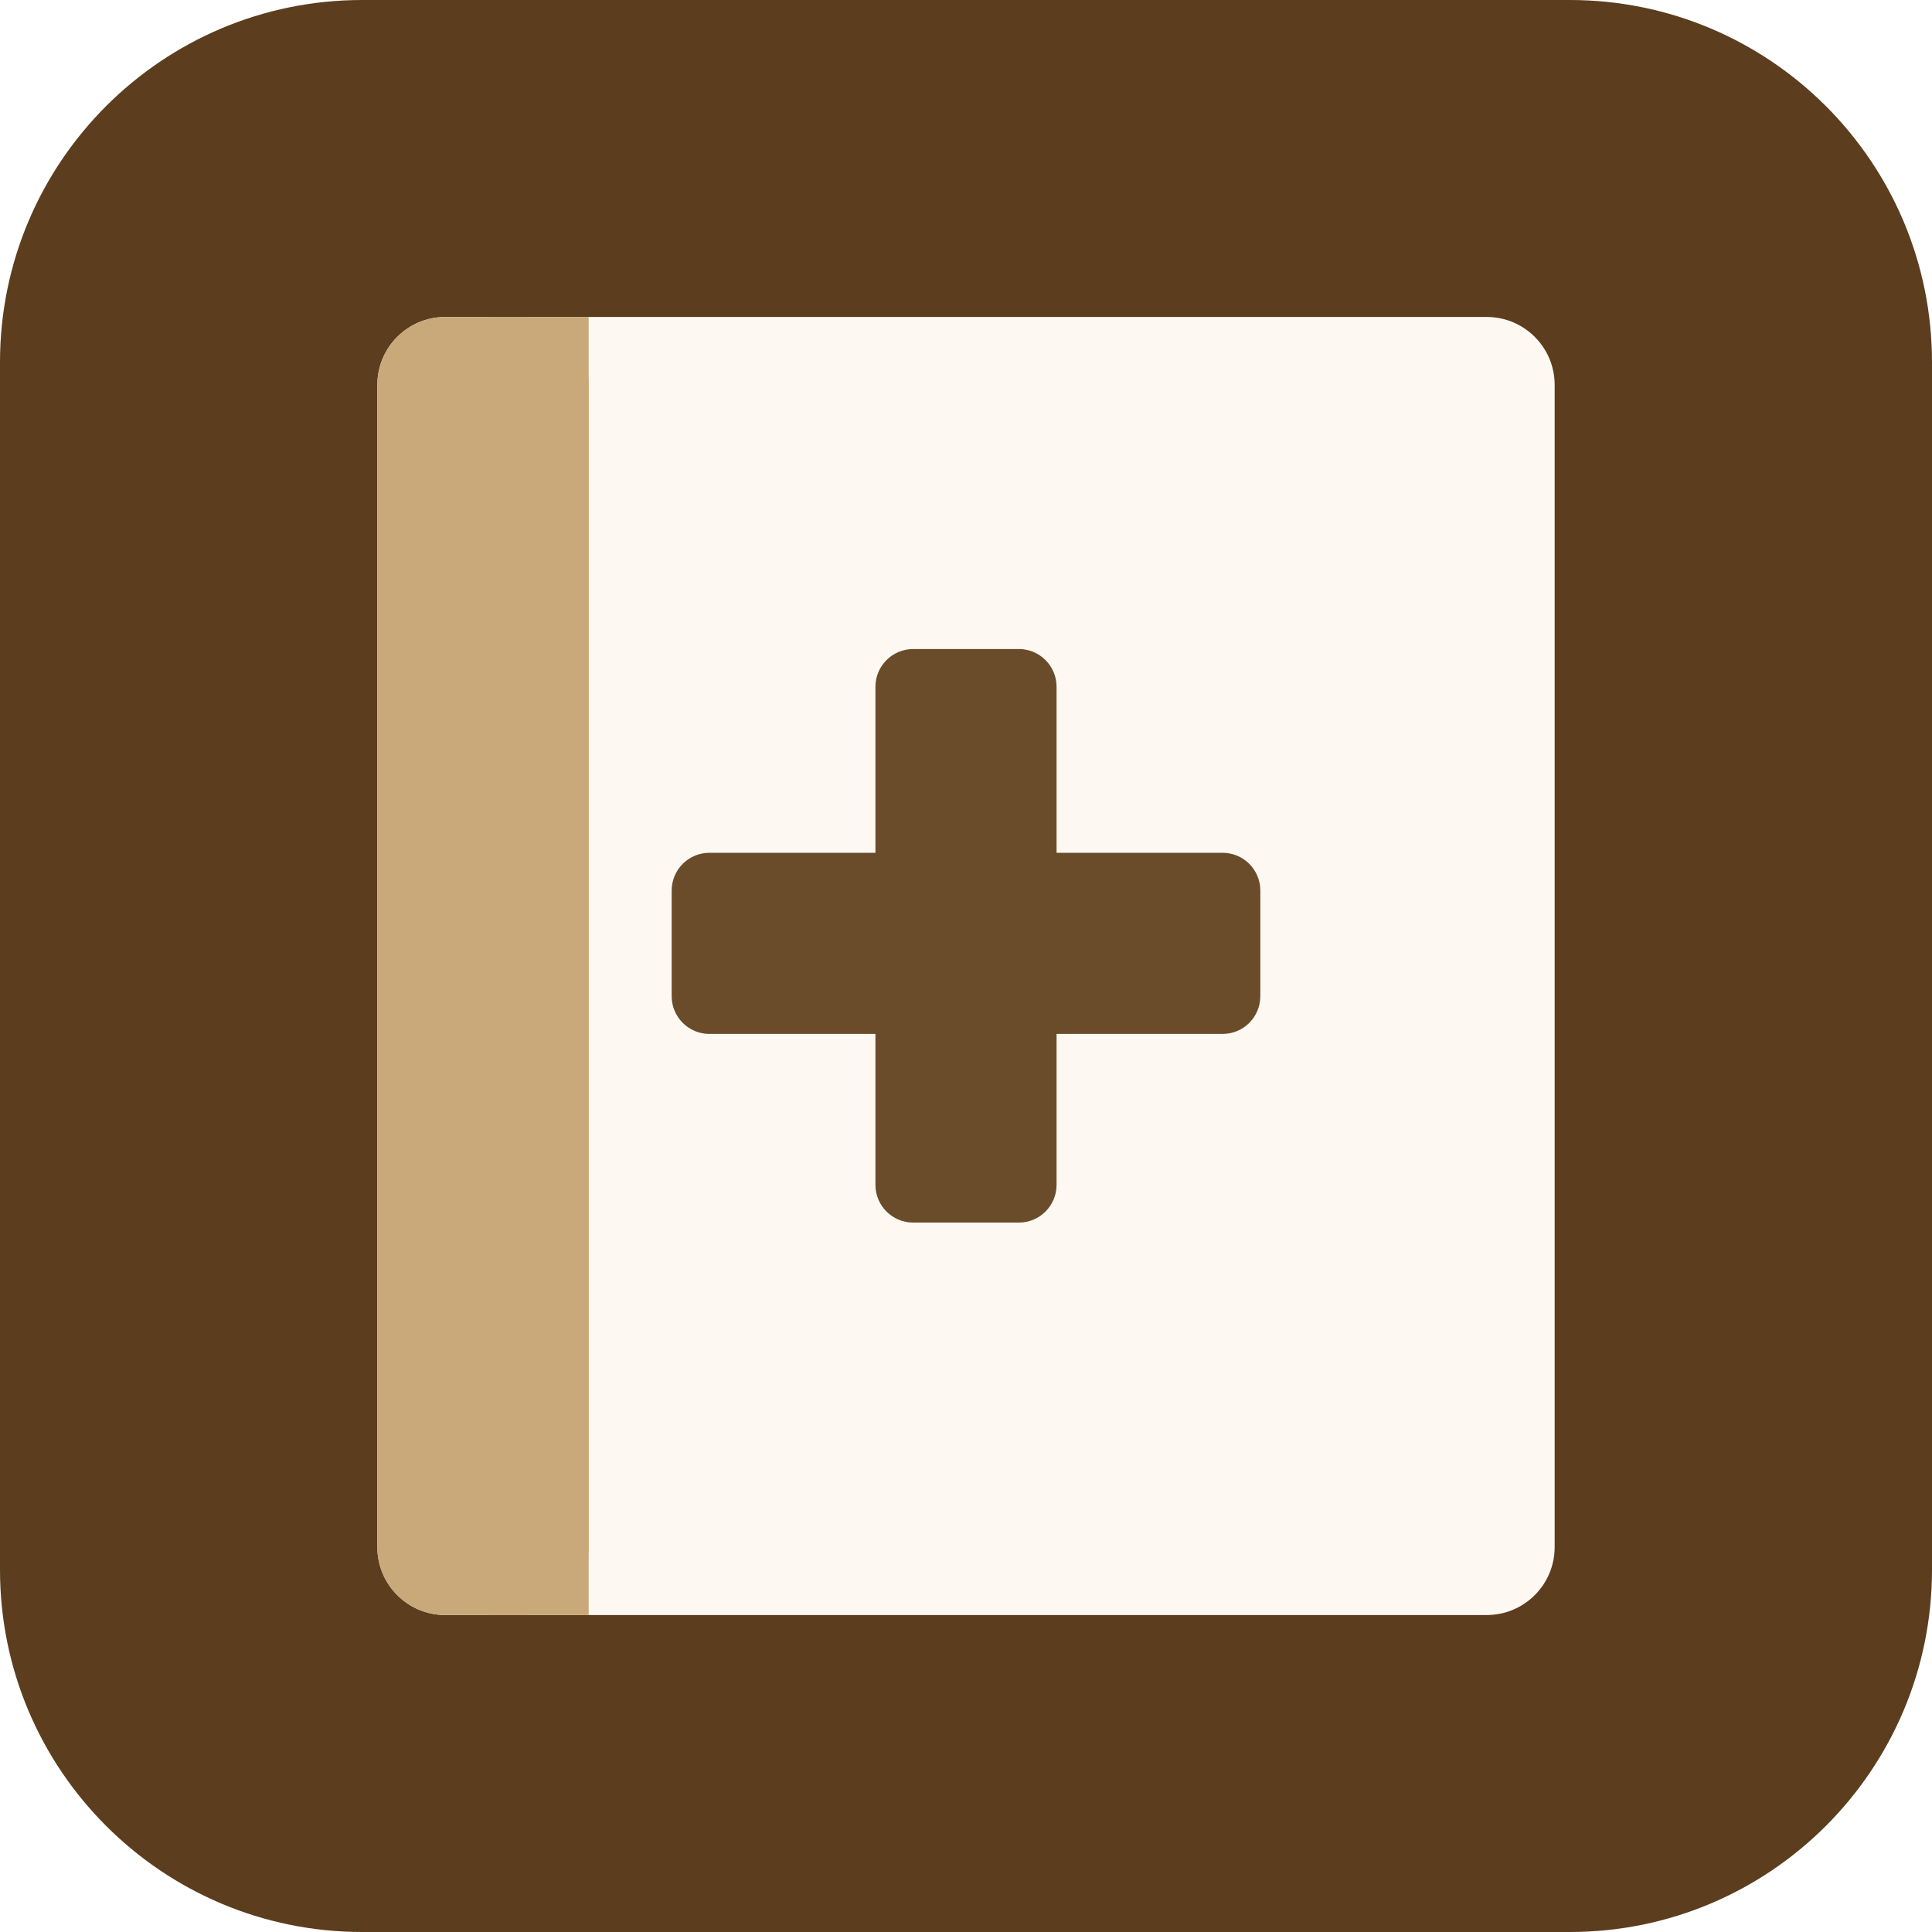
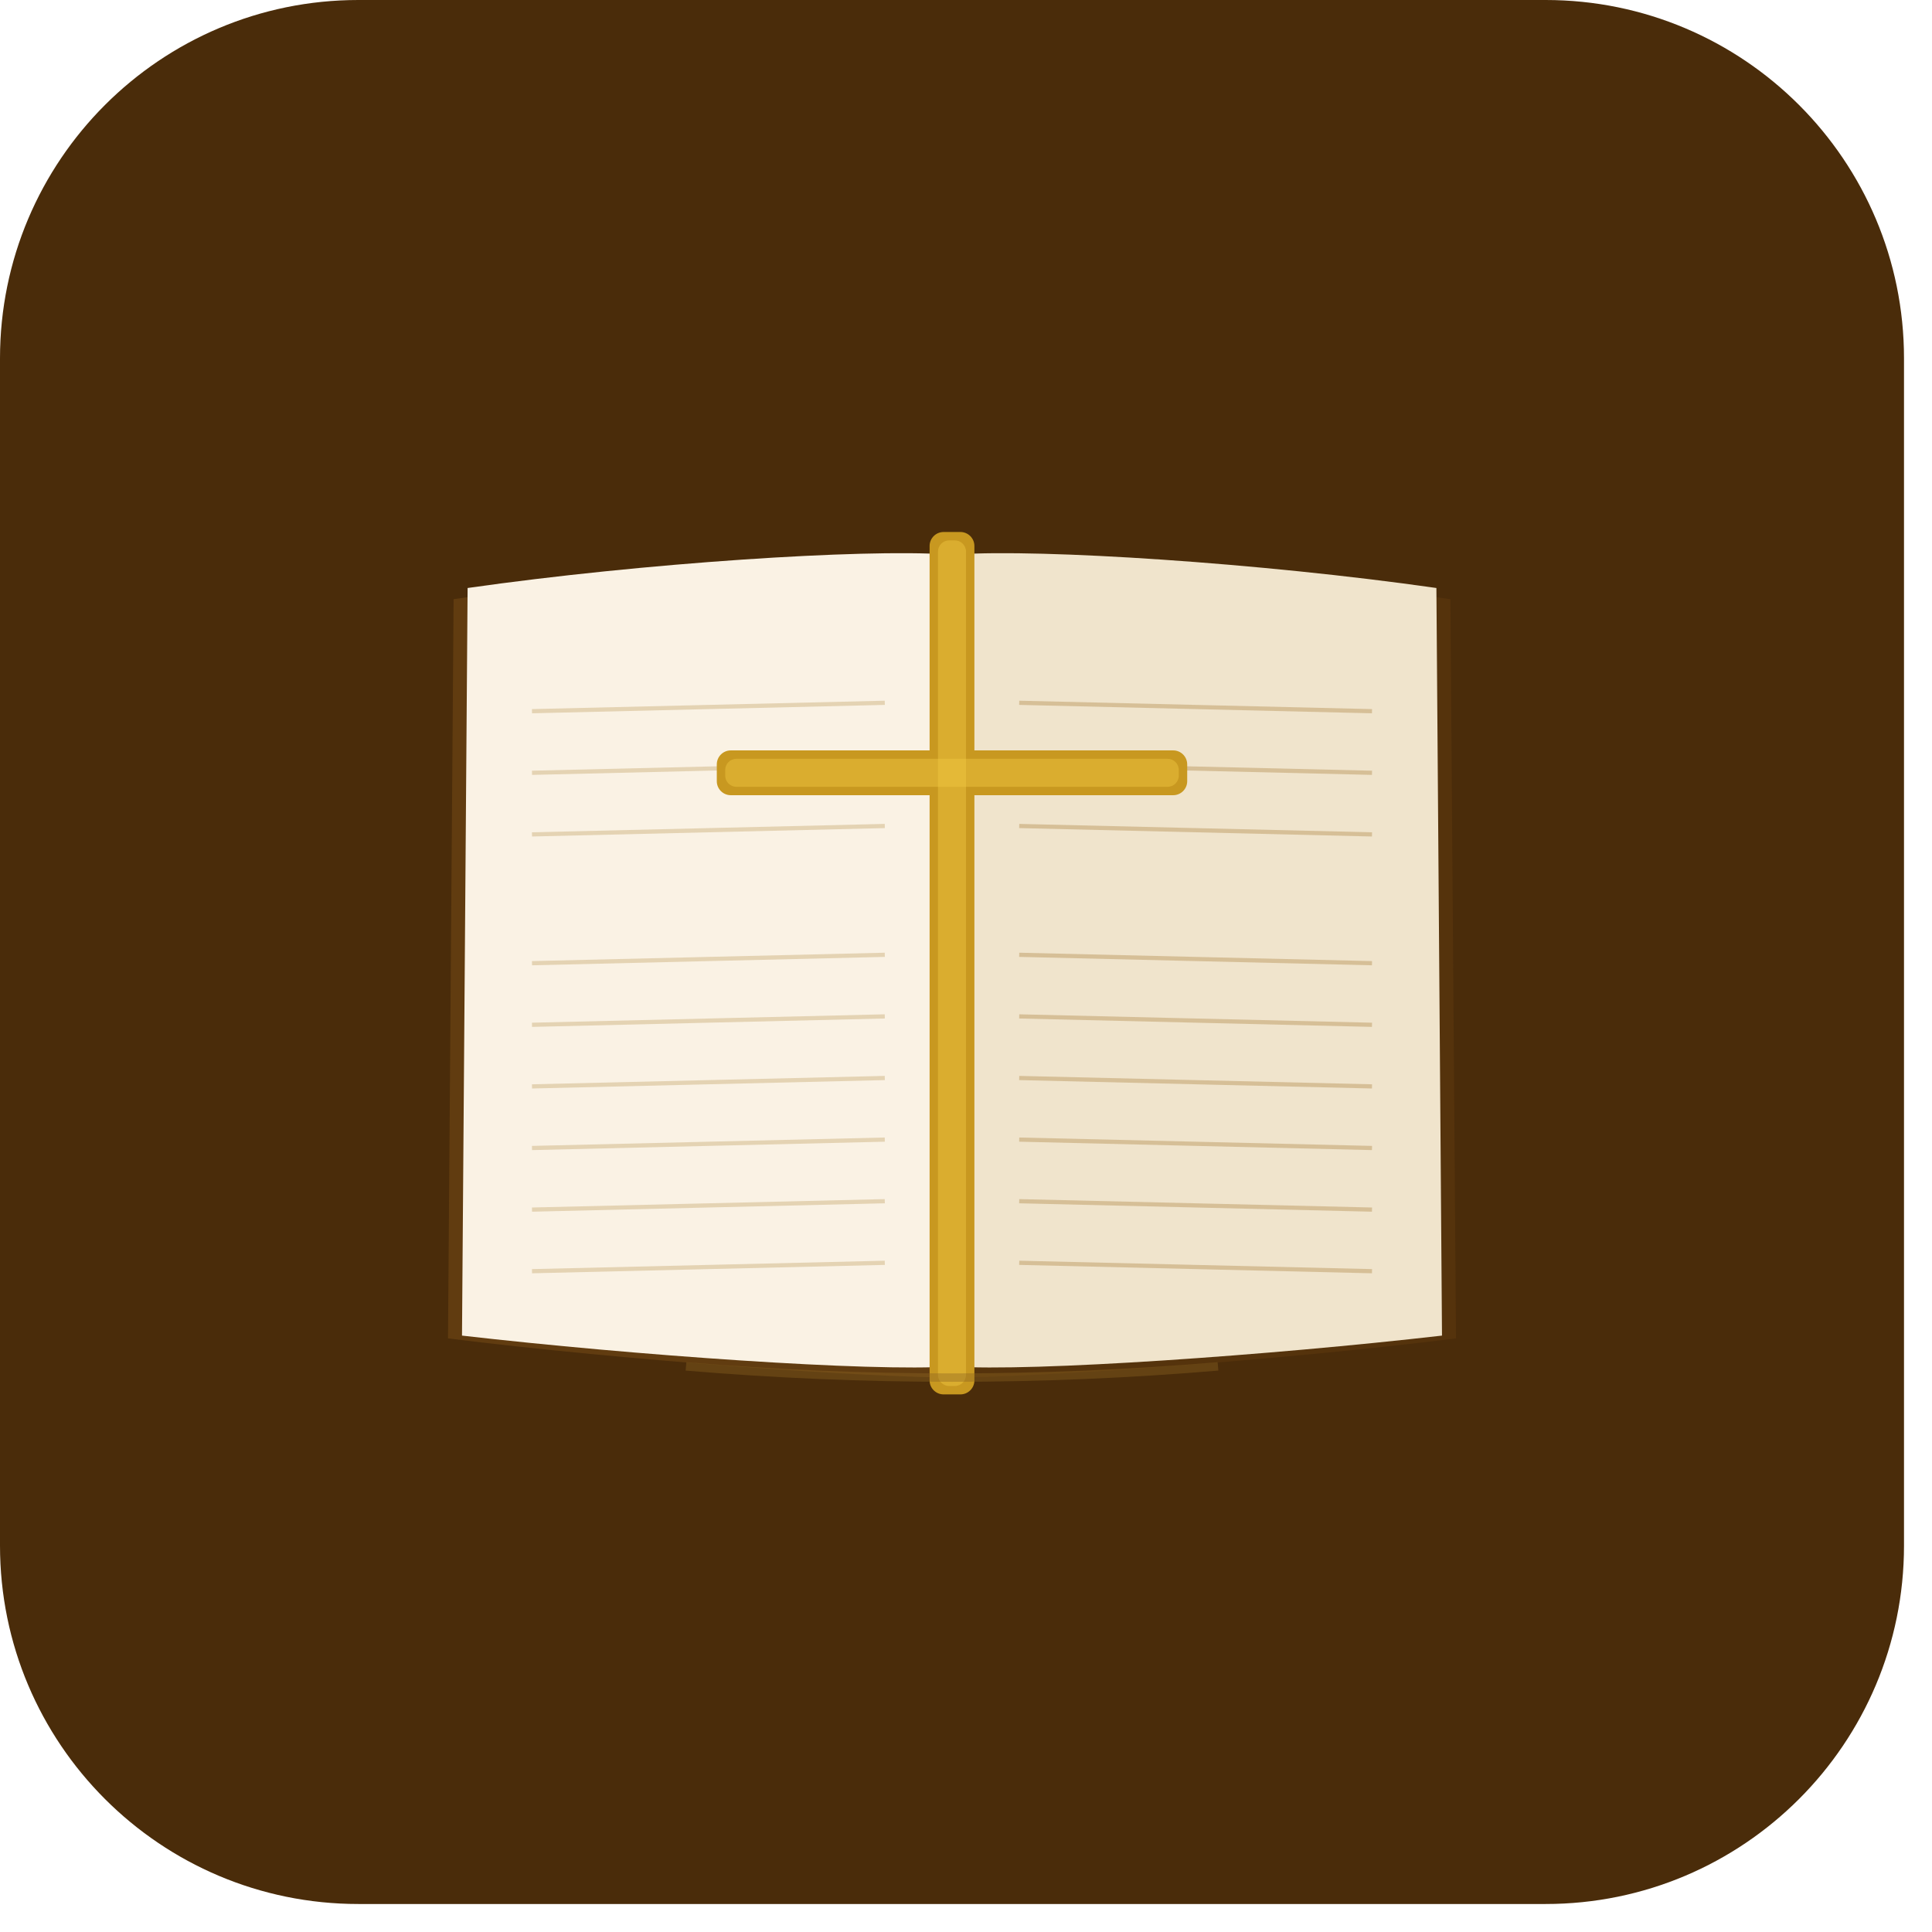
- <svg xmlns="http://www.w3.org/2000/svg" viewBox="0 0 512 512">
-   <rect width="512" height="512" rx="96" fill="#5c3d1e" />
-   <rect x="100" y="84" width="312" height="344" rx="18" fill="#fdf8f2" />
-   <rect x="100" y="84" width="56" height="344" rx="18" fill="#c9a87a" />
-   <rect x="130" y="84" width="26" height="344" fill="#c9a87a" />
-   <rect x="232" y="172" width="48" height="152" rx="10" fill="#6b4c2a" />
-   <rect x="178" y="226" width="156" height="48" rx="10" fill="#6b4c2a" />
+ <svg xmlns="http://www.w3.org/2000/svg" width="690" height="690" viewBox="0 0 690 690" role="img">
+   <rect x="0" y="0" width="680" height="680" rx="128" fill="#4A2C0A" />
+   <path d="M 162,214 C 228,204 308,198 338,200 L 342,492 C 310,492 224,486 160,478 Z" fill="#8B5A1A" opacity="0.35" />
+   <path d="M 342,200 C 372,198 452,204 518,214 L 520,478 C 456,486 370,492 338,492 Z" fill="#6B3E0E" opacity="0.35" />
+   <path d="M 167,210 C 230,201 308,196 338,198 L 340,488 C 311,490 226,484 165,477 Z" fill="#FAF2E4" />
+   <path d="M 342,198 C 372,196 450,201 513,210 L 515,477 C 454,484 369,490 340,488 Z" fill="#F0E4CC" />
+   <g stroke="#C4A468" stroke-width="1.5" opacity="0.4">
+     <line x1="190" y1="254" x2="316" y2="251" />
+     <line x1="190" y1="276" x2="316" y2="273" />
+     <line x1="190" y1="298" x2="316" y2="295" />
+     <line x1="190" y1="344" x2="316" y2="341" />
+     <line x1="190" y1="366" x2="316" y2="363" />
+     <line x1="190" y1="388" x2="316" y2="385" />
+     <line x1="190" y1="410" x2="316" y2="407" />
+     <line x1="190" y1="432" x2="316" y2="429" />
+     <line x1="190" y1="454" x2="316" y2="451" />
+   </g>
+   <g stroke="#B08848" stroke-width="1.5" opacity="0.4">
+     <line x1="364" y1="251" x2="490" y2="254" />
+     <line x1="364" y1="273" x2="490" y2="276" />
+     <line x1="364" y1="295" x2="490" y2="298" />
+     <line x1="364" y1="341" x2="490" y2="344" />
+     <line x1="364" y1="363" x2="490" y2="366" />
+     <line x1="364" y1="385" x2="490" y2="388" />
+     <line x1="364" y1="407" x2="490" y2="410" />
+     <line x1="364" y1="429" x2="490" y2="432" />
+     <line x1="364" y1="451" x2="490" y2="454" />
+   </g>
+   <rect x="332" y="190" width="16" height="308" rx="5" fill="#C89820" />
+   <rect x="256" y="268" width="168" height="16" rx="5" fill="#C89820" />
+   <rect x="335" y="193" width="10" height="302" rx="4" fill="#F0C840" opacity="0.45" />
+   <rect x="259" y="271" width="162" height="10" rx="4" fill="#F0C840" opacity="0.45" />
+   <path d="M 245,488 Q 340,496 435,488" fill="none" stroke="#8B6420" stroke-width="3" opacity="0.4" />
</svg>
